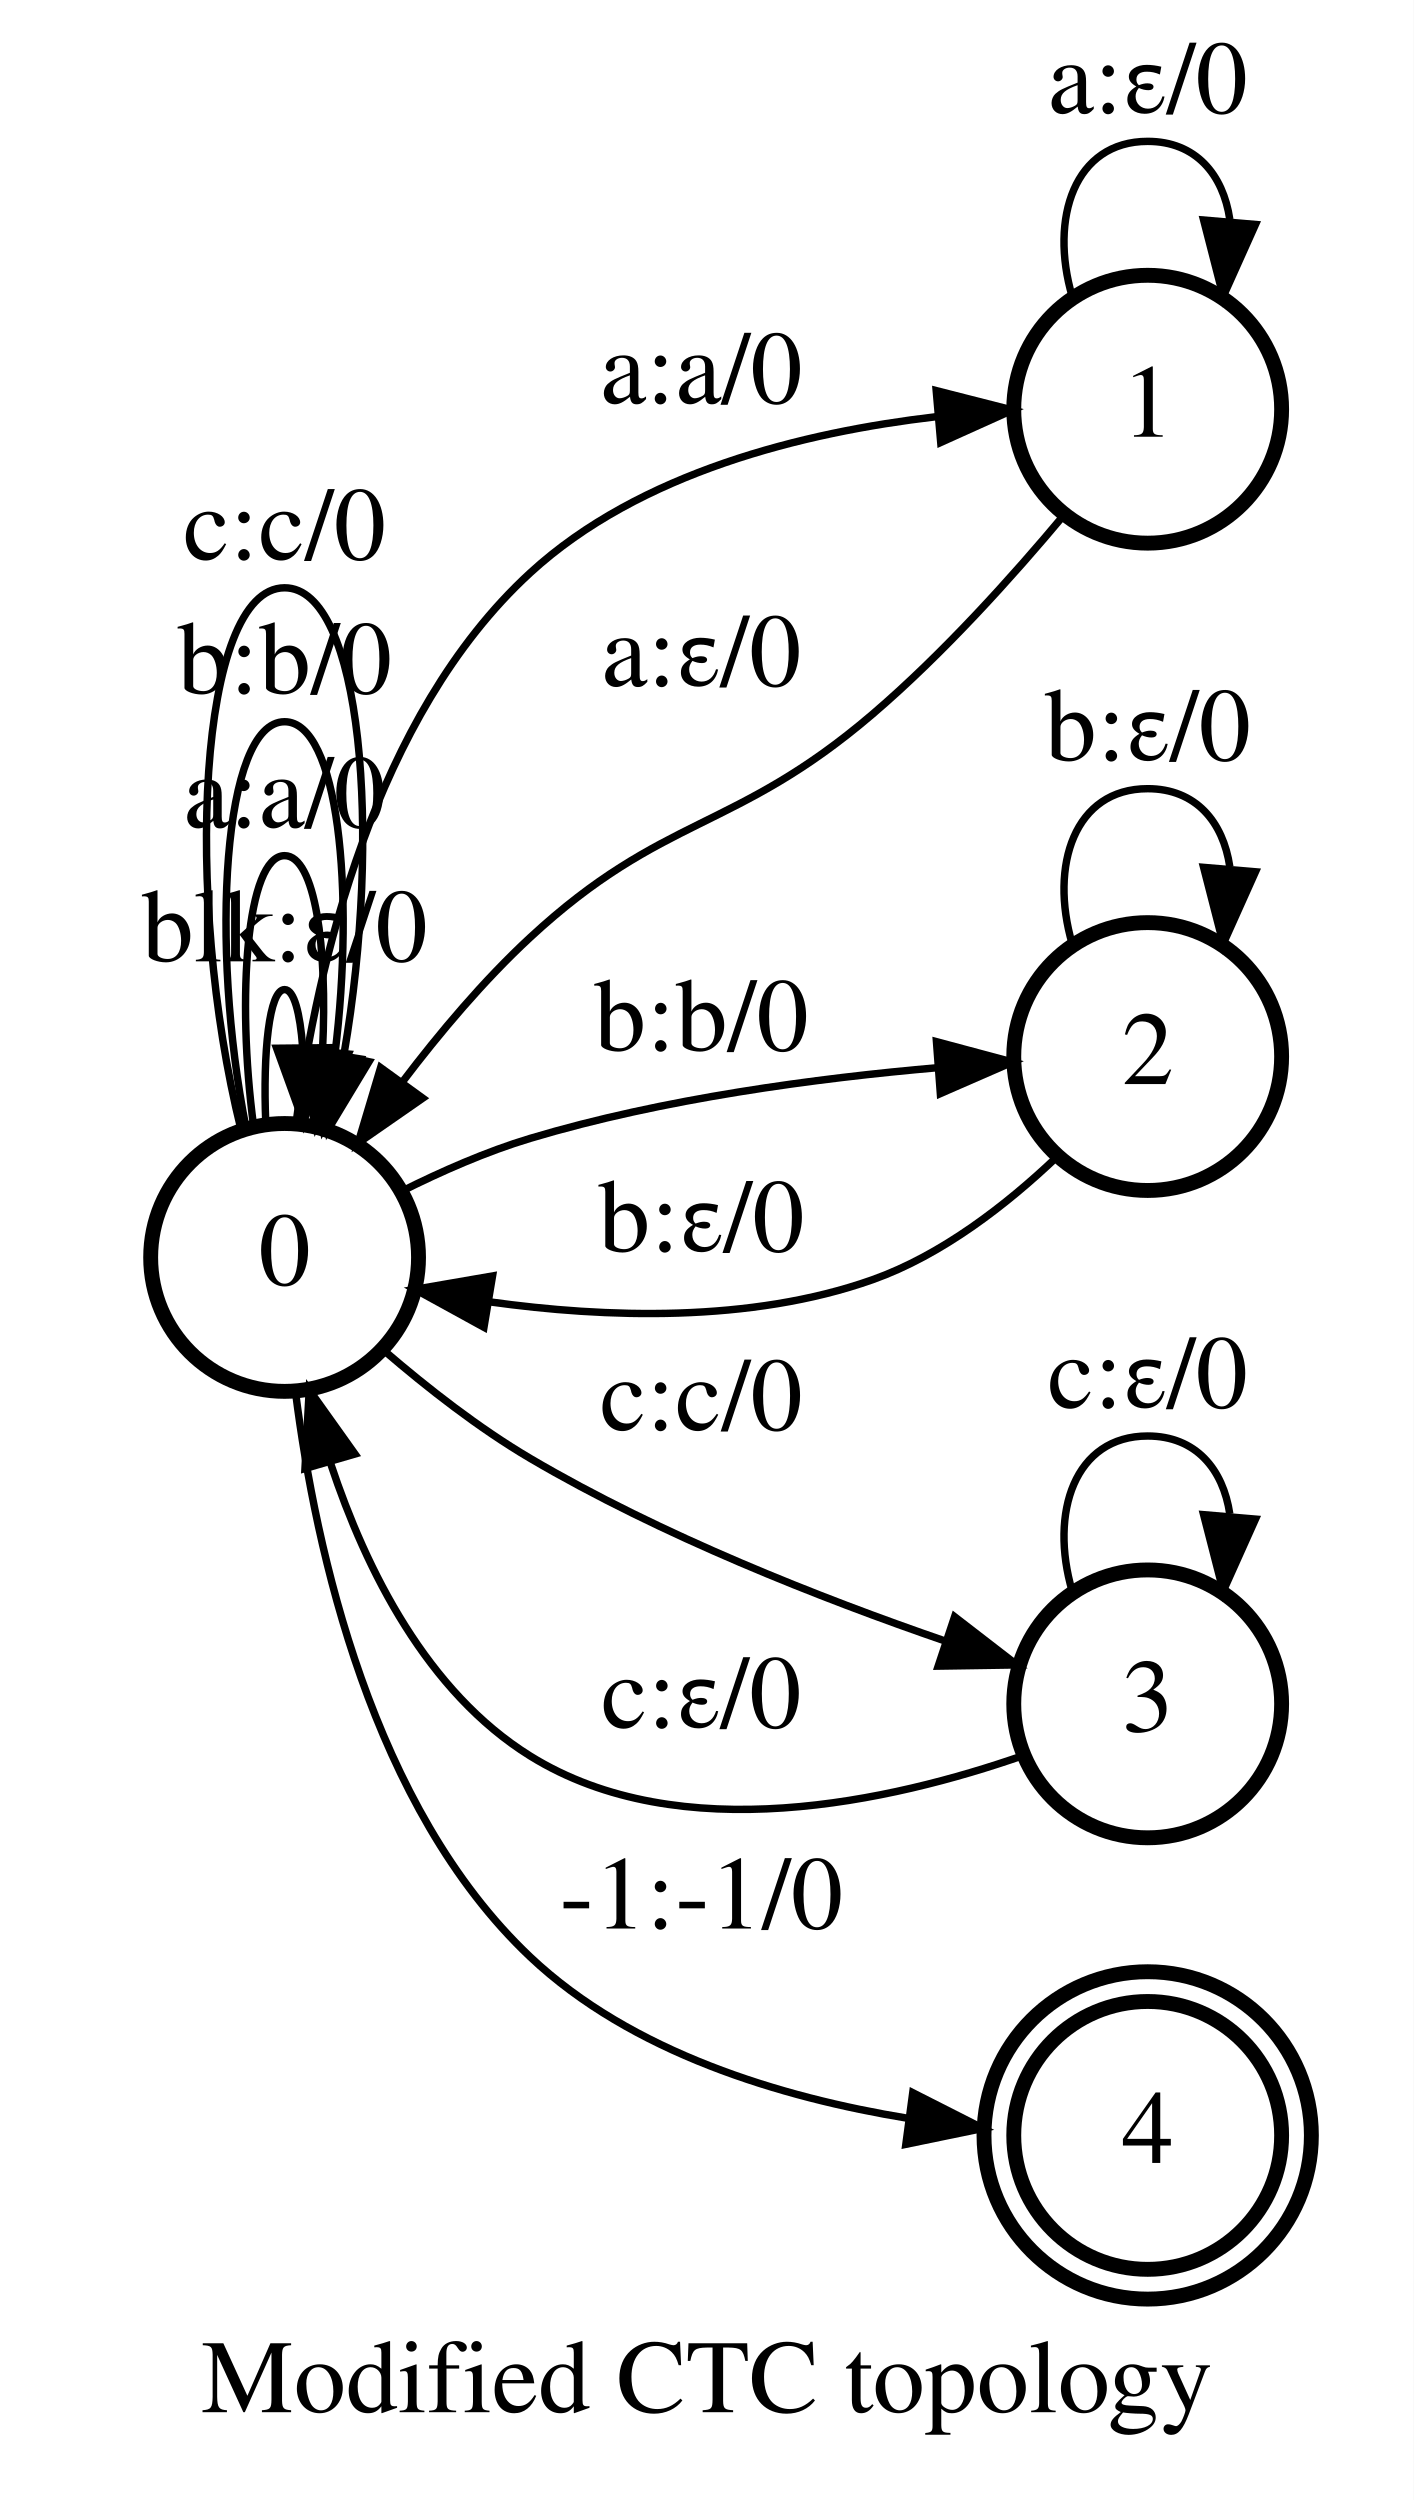
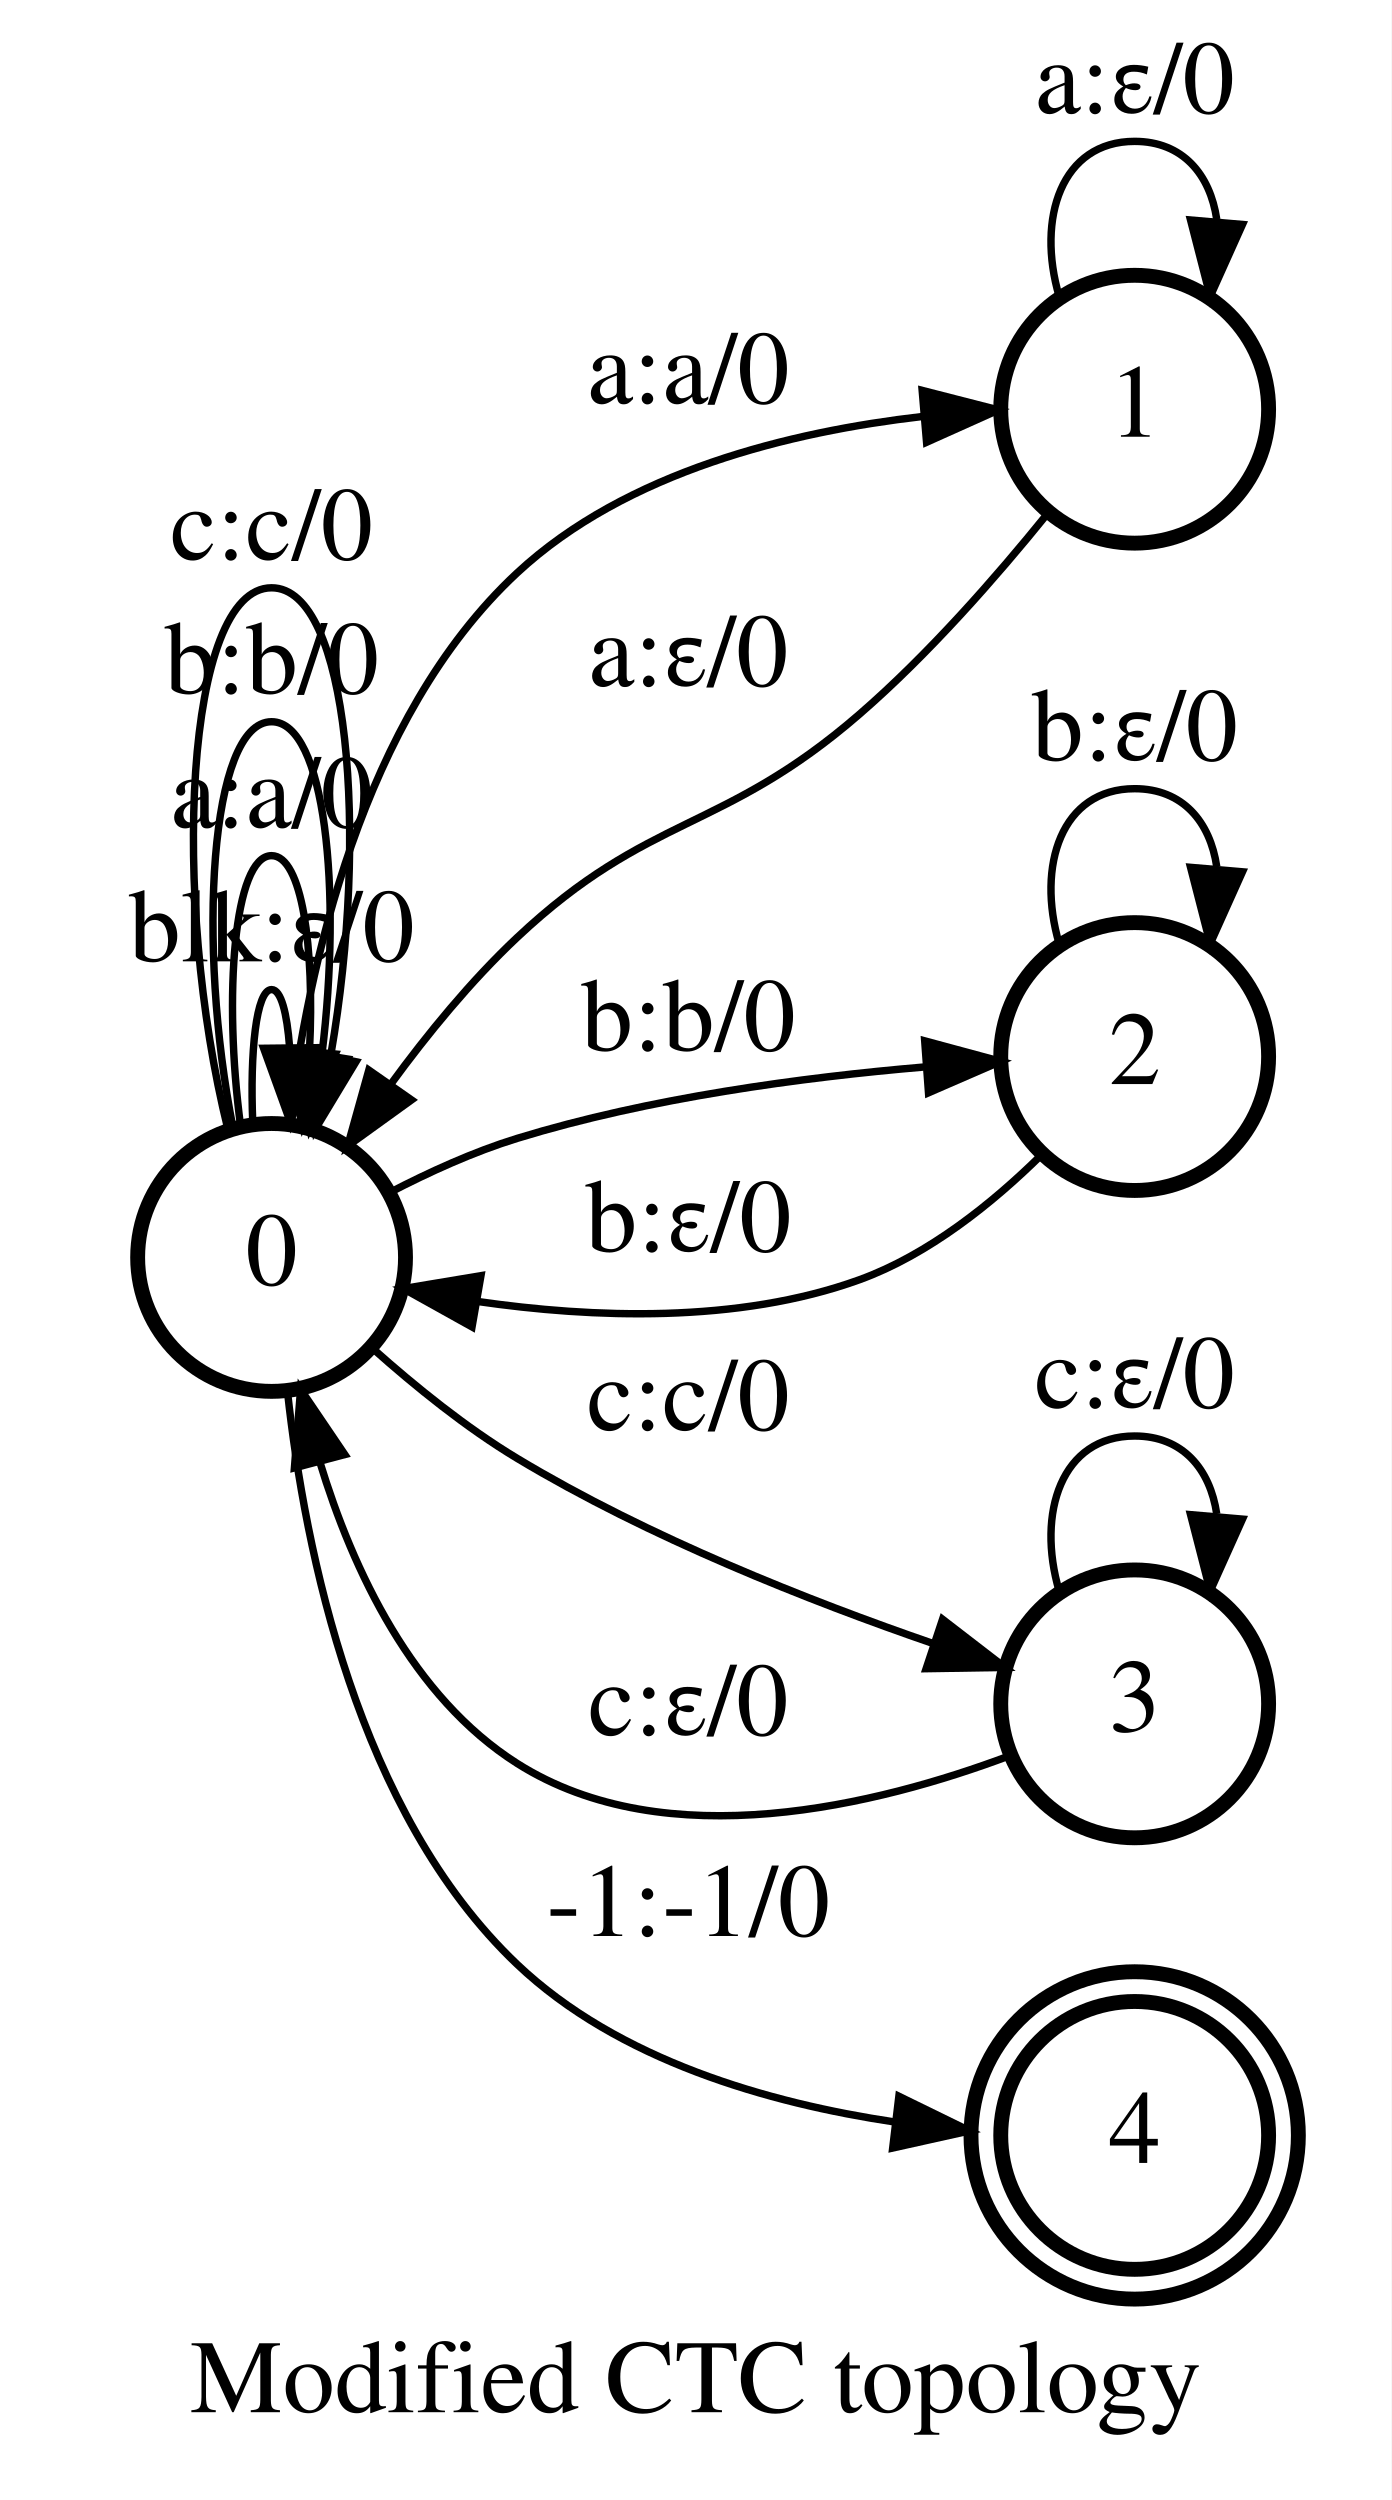
- <svg xmlns="http://www.w3.org/2000/svg" width="190pt" height="336pt" viewBox="0.00 0.00 190.00 336.00">
+ <svg xmlns="http://www.w3.org/2000/svg" width="187pt" height="336pt" viewBox="0.00 0.00 187.00 336.00">
  <g id="graph0" class="graph" transform="scale(1 1) rotate(0) translate(4 332)">
-     <polygon fill="#ffffff" stroke="transparent" points="-4,4 -4,-332 186,-332 186,4 -4,4" />
-     <text text-anchor="middle" x="91" y="-7.8" font-family="Times,serif" font-size="14.00" fill="#000000">Modified CTC topology</text>
+     <polygon fill="white" stroke="transparent" points="-4,4 -4,-332 183,-332 183,4 -4,4" />
+     <text text-anchor="middle" x="89.5" y="-7.8" font-family="Times,serif" font-size="14.00">Modified CTC topology</text>
    <g id="node1" class="node">
-       <ellipse fill="none" stroke="#000000" stroke-width="2" cx="34.25" cy="-163" rx="18" ry="18" />
-       <text text-anchor="middle" x="34.25" y="-159.3" font-family="Times,serif" font-size="14.00" fill="#000000">0</text>
+       <ellipse fill="none" stroke="black" stroke-width="2" cx="32.5" cy="-163" rx="18" ry="18" />
+       <text text-anchor="middle" x="32.5" y="-159.3" font-family="Times,serif" font-size="14.00">0</text>
    </g>
    <g id="edge1" class="edge">
-       <path fill="none" stroke="#000000" d="M31.717,-181.153C31.328,-190.539 32.172,-199 34.25,-199 35.516,-199 36.325,-195.858 36.675,-191.28" />
-       <polygon fill="#000000" stroke="#000000" points="40.176,-191.19 36.783,-181.153 33.176,-191.115 40.176,-191.19" />
-       <text text-anchor="middle" x="34.25" y="-202.8" font-family="Times,serif" font-size="14.00" fill="#000000">blk:ε/0</text>
+       <path fill="none" stroke="black" d="M29.97,-181.15C29.58,-190.54 30.42,-199 32.5,-199 33.77,-199 34.57,-195.86 34.92,-191.28" />
+       <polygon fill="black" stroke="black" points="38.43,-191.19 35.03,-181.15 31.43,-191.11 38.43,-191.19" />
+       <text text-anchor="middle" x="32.5" y="-202.8" font-family="Times,serif" font-size="14.00">blk:ε/0</text>
    </g>
    <g id="edge2" class="edge">
-       <path fill="none" stroke="#000000" d="M30.078,-180.699C27.773,-197.996 29.164,-217 34.25,-217 38.343,-217 40.042,-204.694 39.349,-190.875" />
-       <polygon fill="#000000" stroke="#000000" points="42.815,-190.34 38.422,-180.699 35.844,-190.976 42.815,-190.34" />
-       <text text-anchor="middle" x="34.25" y="-220.8" font-family="Times,serif" font-size="14.00" fill="#000000">a:a/0</text>
+       <path fill="none" stroke="black" d="M28.33,-180.7C26.02,-198 27.41,-217 32.5,-217 36.59,-217 38.29,-204.69 37.6,-190.87" />
+       <polygon fill="black" stroke="black" points="41.07,-190.34 36.67,-180.7 34.09,-190.98 41.07,-190.34" />
+       <text text-anchor="middle" x="32.5" y="-220.8" font-family="Times,serif" font-size="14.00">a:a/0</text>
    </g>
    <g id="edge3" class="edge">
-       <path fill="none" stroke="#000000" d="M29.079,-180.353C24.2,-204.818 25.924,-235 34.25,-235 41.47,-235 43.726,-212.302 41.016,-190.319" />
-       <polygon fill="#000000" stroke="#000000" points="44.457,-189.675 39.421,-180.353 37.545,-190.781 44.457,-189.675" />
-       <text text-anchor="middle" x="34.25" y="-238.8" font-family="Times,serif" font-size="14.00" fill="#000000">b:b/0</text>
+       <path fill="none" stroke="black" d="M27.33,-180.35C22.45,-204.82 24.17,-235 32.5,-235 39.72,-235 41.98,-212.3 39.27,-190.32" />
+       <polygon fill="black" stroke="black" points="42.71,-189.67 37.67,-180.35 35.8,-190.78 42.71,-189.67" />
+       <text text-anchor="middle" x="32.5" y="-238.8" font-family="Times,serif" font-size="14.00">b:b/0</text>
    </g>
    <g id="edge4" class="edge">
-       <path fill="none" stroke="#000000" d="M28.38,-180.23C20.645,-211.463 22.602,-253 34.25,-253 44.67,-253 47.334,-219.763 42.244,-190.395" />
-       <polygon fill="#000000" stroke="#000000" points="45.591,-189.303 40.12,-180.23 38.739,-190.734 45.591,-189.303" />
-       <text text-anchor="middle" x="34.25" y="-256.8" font-family="Times,serif" font-size="14.00" fill="#000000">c:c/0</text>
+       <path fill="none" stroke="black" d="M26.63,-180.23C18.89,-211.46 20.85,-253 32.5,-253 42.92,-253 45.58,-219.76 40.49,-190.4" />
+       <polygon fill="black" stroke="black" points="43.84,-189.3 38.37,-180.23 36.99,-190.73 43.84,-189.3" />
+       <text text-anchor="middle" x="32.5" y="-256.8" font-family="Times,serif" font-size="14.00">c:c/0</text>
    </g>
    <g id="node2" class="node">
-       <ellipse fill="none" stroke="#000000" stroke-width="2" cx="150.25" cy="-277" rx="18" ry="18" />
-       <text text-anchor="middle" x="150.25" y="-273.3" font-family="Times,serif" font-size="14.00" fill="#000000">1</text>
+       <ellipse fill="none" stroke="black" stroke-width="2" cx="148.5" cy="-277" rx="18" ry="18" />
+       <text text-anchor="middle" x="148.5" y="-273.3" font-family="Times,serif" font-size="14.00">1</text>
    </g>
    <g id="edge5" class="edge">
-       <path fill="none" stroke="#000000" d="M35.824,-181.305C38.601,-202.124 46.251,-235.72 67.25,-255 81.982,-268.526 104.067,-273.917 121.753,-275.985" />
-       <polygon fill="#000000" stroke="#000000" points="121.825,-279.504 132.092,-276.886 122.433,-272.531 121.825,-279.504" />
-       <text text-anchor="middle" x="90.25" y="-277.8" font-family="Times,serif" font-size="14.00" fill="#000000">a:a/0</text>
+       <path fill="none" stroke="black" d="M34.82,-180.91C37.33,-201.68 44.57,-235.54 65.5,-255 80.16,-268.63 102.34,-273.99 119.94,-276.02" />
+       <polygon fill="black" stroke="black" points="119.94,-279.53 130.2,-276.9 120.53,-272.56 119.94,-279.53" />
+       <text text-anchor="middle" x="88.5" y="-277.8" font-family="Times,serif" font-size="14.00">a:a/0</text>
    </g>
    <g id="node3" class="node">
-       <ellipse fill="none" stroke="#000000" stroke-width="2" cx="150.25" cy="-190" rx="18" ry="18" />
-       <text text-anchor="middle" x="150.25" y="-186.3" font-family="Times,serif" font-size="14.00" fill="#000000">2</text>
+       <ellipse fill="none" stroke="black" stroke-width="2" cx="148.5" cy="-190" rx="18" ry="18" />
+       <text text-anchor="middle" x="148.5" y="-186.3" font-family="Times,serif" font-size="14.00">2</text>
    </g>
    <g id="edge6" class="edge">
-       <path fill="none" stroke="#000000" d="M49.948,-171.878C55.291,-174.553 61.396,-177.243 67.25,-179 85.066,-184.348 105.81,-187.098 122.103,-188.511" />
-       <polygon fill="#000000" stroke="#000000" points="121.858,-192.002 132.092,-189.26 122.382,-185.022 121.858,-192.002" />
-       <text text-anchor="middle" x="90.25" y="-190.8" font-family="Times,serif" font-size="14.00" fill="#000000">b:b/0</text>
+       <path fill="none" stroke="black" d="M48.37,-171.72C53.63,-174.45 59.68,-177.21 65.5,-179 83.24,-184.46 103.95,-187.21 120.13,-188.59" />
+       <polygon fill="black" stroke="black" points="120.28,-192.11 130.5,-189.35 120.79,-185.13 120.28,-192.11" />
+       <text text-anchor="middle" x="88.5" y="-190.8" font-family="Times,serif" font-size="14.00">b:b/0</text>
    </g>
    <g id="node4" class="node">
-       <ellipse fill="none" stroke="#000000" stroke-width="2" cx="150.25" cy="-103" rx="18" ry="18" />
-       <text text-anchor="middle" x="150.25" y="-99.3" font-family="Times,serif" font-size="14.00" fill="#000000">3</text>
+       <ellipse fill="none" stroke="black" stroke-width="2" cx="148.5" cy="-103" rx="18" ry="18" />
+       <text text-anchor="middle" x="148.5" y="-99.3" font-family="Times,serif" font-size="14.00">3</text>
    </g>
    <g id="edge7" class="edge">
-       <path fill="none" stroke="#000000" d="M47.678,-150.429C53.411,-145.495 60.361,-140.056 67.25,-136 84.846,-125.641 106.298,-117.208 122.986,-111.46" />
-       <polygon fill="#000000" stroke="#000000" points="124.298,-114.713 132.683,-108.236 122.089,-108.07 124.298,-114.713" />
-       <text text-anchor="middle" x="90.25" y="-139.8" font-family="Times,serif" font-size="14.00" fill="#000000">c:c/0</text>
+       <path fill="none" stroke="black" d="M46.17,-150.69C51.78,-145.69 58.65,-140.12 65.5,-136 83.14,-125.38 104.81,-116.83 121.44,-111.1" />
+       <polygon fill="black" stroke="black" points="122.68,-114.37 131.07,-107.9 120.47,-107.73 122.68,-114.37" />
+       <text text-anchor="middle" x="88.5" y="-139.8" font-family="Times,serif" font-size="14.00">c:c/0</text>
    </g>
    <g id="node5" class="node">
-       <ellipse fill="none" stroke="#000000" stroke-width="2" cx="150.25" cy="-45" rx="18" ry="18" />
-       <ellipse fill="none" stroke="#000000" stroke-width="2" cx="150.25" cy="-45" rx="22" ry="22" />
-       <text text-anchor="middle" x="150.25" y="-41.3" font-family="Times,serif" font-size="14.00" fill="#000000">4</text>
+       <ellipse fill="none" stroke="black" stroke-width="2" cx="148.5" cy="-45" rx="18" ry="18" />
+       <ellipse fill="none" stroke="black" stroke-width="2" cx="148.5" cy="-45" rx="22" ry="22" />
+       <text text-anchor="middle" x="148.5" y="-41.3" font-family="Times,serif" font-size="14.00">4</text>
    </g>
    <g id="edge8" class="edge">
-       <path fill="none" stroke="#000000" d="M35.734,-144.767C38.431,-123.614 46.009,-89.081 67.25,-69 80.88,-56.114 100.998,-50.091 118.014,-47.3" />
-       <polygon fill="#000000" stroke="#000000" points="118.674,-50.743 128.122,-45.947 117.746,-43.804 118.674,-50.743" />
-       <text text-anchor="middle" x="90.25" y="-72.8" font-family="Times,serif" font-size="14.00" fill="#000000">-1:-1/0</text>
+       <path fill="none" stroke="black" d="M34.64,-144.94C36.98,-123.58 44.05,-88.38 65.5,-68 79.08,-55.1 99.31,-49.33 116.27,-46.8" />
+       <polygon fill="black" stroke="black" points="116.81,-50.26 126.32,-45.61 115.98,-43.31 116.81,-50.26" />
+       <text text-anchor="middle" x="88.5" y="-71.8" font-family="Times,serif" font-size="14.00">-1:-1/0</text>
    </g>
    <g id="edge10" class="edge">
-       <path fill="none" stroke="#000000" d="M139.069,-262.866C132.118,-254.545 122.725,-244.099 113.25,-236 94.697,-220.141 85.158,-222.585 67.25,-206 61.036,-200.245 55.113,-193.222 50.044,-186.534" />
-       <polygon fill="#000000" stroke="#000000" points="52.824,-184.405 44.122,-178.362 47.155,-188.513 52.824,-184.405" />
-       <text text-anchor="middle" x="90.25" y="-239.8" font-family="Times,serif" font-size="14.00" fill="#000000">a:ε/0</text>
+       <path fill="none" stroke="black" d="M136.68,-262.84C129.94,-254.51 120.81,-244.06 111.5,-236 93.05,-220.01 83.28,-222.72 65.5,-206 59.3,-200.17 53.45,-193.03 48.49,-186.24" />
+       <polygon fill="black" stroke="black" points="51.31,-184.17 42.72,-177.97 45.57,-188.18 51.31,-184.17" />
+       <text text-anchor="middle" x="88.5" y="-239.8" font-family="Times,serif" font-size="14.00">a:ε/0</text>
    </g>
    <g id="edge9" class="edge">
-       <path fill="none" stroke="#000000" d="M140.099,-292.167C137.023,-302.664 140.406,-313 150.25,-313 156.71,-313 160.388,-308.549 161.284,-302.522" />
-       <polygon fill="#000000" stroke="#000000" points="164.738,-301.833 160.401,-292.167 157.763,-302.428 164.738,-301.833" />
-       <text text-anchor="middle" x="150.25" y="-316.8" font-family="Times,serif" font-size="14.00" fill="#000000">a:ε/0</text>
+       <path fill="none" stroke="black" d="M138.35,-292.17C135.27,-302.66 138.66,-313 148.5,-313 154.96,-313 158.64,-308.55 159.53,-302.52" />
+       <polygon fill="black" stroke="black" points="162.99,-301.83 158.65,-292.17 156.01,-302.43 162.99,-301.83" />
+       <text text-anchor="middle" x="148.5" y="-316.8" font-family="Times,serif" font-size="14.00">a:ε/0</text>
    </g>
    <g id="edge12" class="edge">
-       <path fill="none" stroke="#000000" d="M137.937,-176.403C131.318,-170.114 122.603,-163.315 113.25,-160 96.853,-154.188 77.327,-154.867 61.789,-157.033" />
-       <polygon fill="#000000" stroke="#000000" points="61.044,-153.609 51.758,-158.71 62.198,-160.513 61.044,-153.609" />
-       <text text-anchor="middle" x="90.25" y="-163.8" font-family="Times,serif" font-size="14.00" fill="#000000">b:ε/0</text>
+       <path fill="none" stroke="black" d="M135.91,-176.72C129.45,-170.35 120.83,-163.38 111.5,-160 95.14,-154.08 75.58,-154.85 60.13,-157.09" />
+       <polygon fill="black" stroke="black" points="59.44,-153.66 50.19,-158.81 60.64,-160.55 59.44,-153.66" />
+       <text text-anchor="middle" x="88.5" y="-163.8" font-family="Times,serif" font-size="14.00">b:ε/0</text>
    </g>
    <g id="edge11" class="edge">
-       <path fill="none" stroke="#000000" d="M140.099,-205.167C137.023,-215.664 140.406,-226 150.25,-226 156.71,-226 160.388,-221.549 161.284,-215.522" />
-       <polygon fill="#000000" stroke="#000000" points="164.738,-214.833 160.401,-205.167 157.763,-215.428 164.738,-214.833" />
-       <text text-anchor="middle" x="150.25" y="-229.8" font-family="Times,serif" font-size="14.00" fill="#000000">b:ε/0</text>
+       <path fill="none" stroke="black" d="M138.35,-205.17C135.27,-215.66 138.66,-226 148.5,-226 154.96,-226 158.64,-221.55 159.53,-215.52" />
+       <polygon fill="black" stroke="black" points="162.99,-214.83 158.65,-205.17 156.01,-215.43 162.99,-214.83" />
+       <text text-anchor="middle" x="148.5" y="-229.8" font-family="Times,serif" font-size="14.00">b:ε/0</text>
    </g>
    <g id="edge14" class="edge">
-       <path fill="none" stroke="#000000" d="M133.598,-96.083C115.786,-89.868 87.386,-83.472 67.25,-96 53.43,-104.599 45.228,-120.875 40.459,-135.231" />
-       <polygon fill="#000000" stroke="#000000" points="36.989,-134.629 37.56,-145.208 43.711,-136.582 36.989,-134.629" />
-       <text text-anchor="middle" x="90.25" y="-99.8" font-family="Times,serif" font-size="14.00" fill="#000000">c:ε/0</text>
+       <path fill="none" stroke="black" d="M131.65,-96.01C114.07,-89.42 85.55,-82.28 65.5,-95 51.45,-103.92 43.45,-120.83 38.97,-135.56" />
+       <polygon fill="black" stroke="black" points="35.57,-134.72 36.4,-145.28 42.34,-136.51 35.57,-134.72" />
+       <text text-anchor="middle" x="88.5" y="-98.8" font-family="Times,serif" font-size="14.00">c:ε/0</text>
    </g>
    <g id="edge13" class="edge">
-       <path fill="none" stroke="#000000" d="M140.099,-118.167C137.023,-128.664 140.406,-139 150.25,-139 156.71,-139 160.388,-134.549 161.284,-128.522" />
-       <polygon fill="#000000" stroke="#000000" points="164.738,-127.833 160.401,-118.167 157.763,-128.428 164.738,-127.833" />
-       <text text-anchor="middle" x="150.25" y="-142.8" font-family="Times,serif" font-size="14.00" fill="#000000">c:ε/0</text>
+       <path fill="none" stroke="black" d="M138.35,-118.17C135.27,-128.66 138.66,-139 148.5,-139 154.96,-139 158.64,-134.55 159.53,-128.52" />
+       <polygon fill="black" stroke="black" points="162.99,-127.83 158.65,-118.17 156.01,-128.43 162.99,-127.83" />
+       <text text-anchor="middle" x="148.5" y="-142.8" font-family="Times,serif" font-size="14.00">c:ε/0</text>
    </g>
  </g>
</svg>
